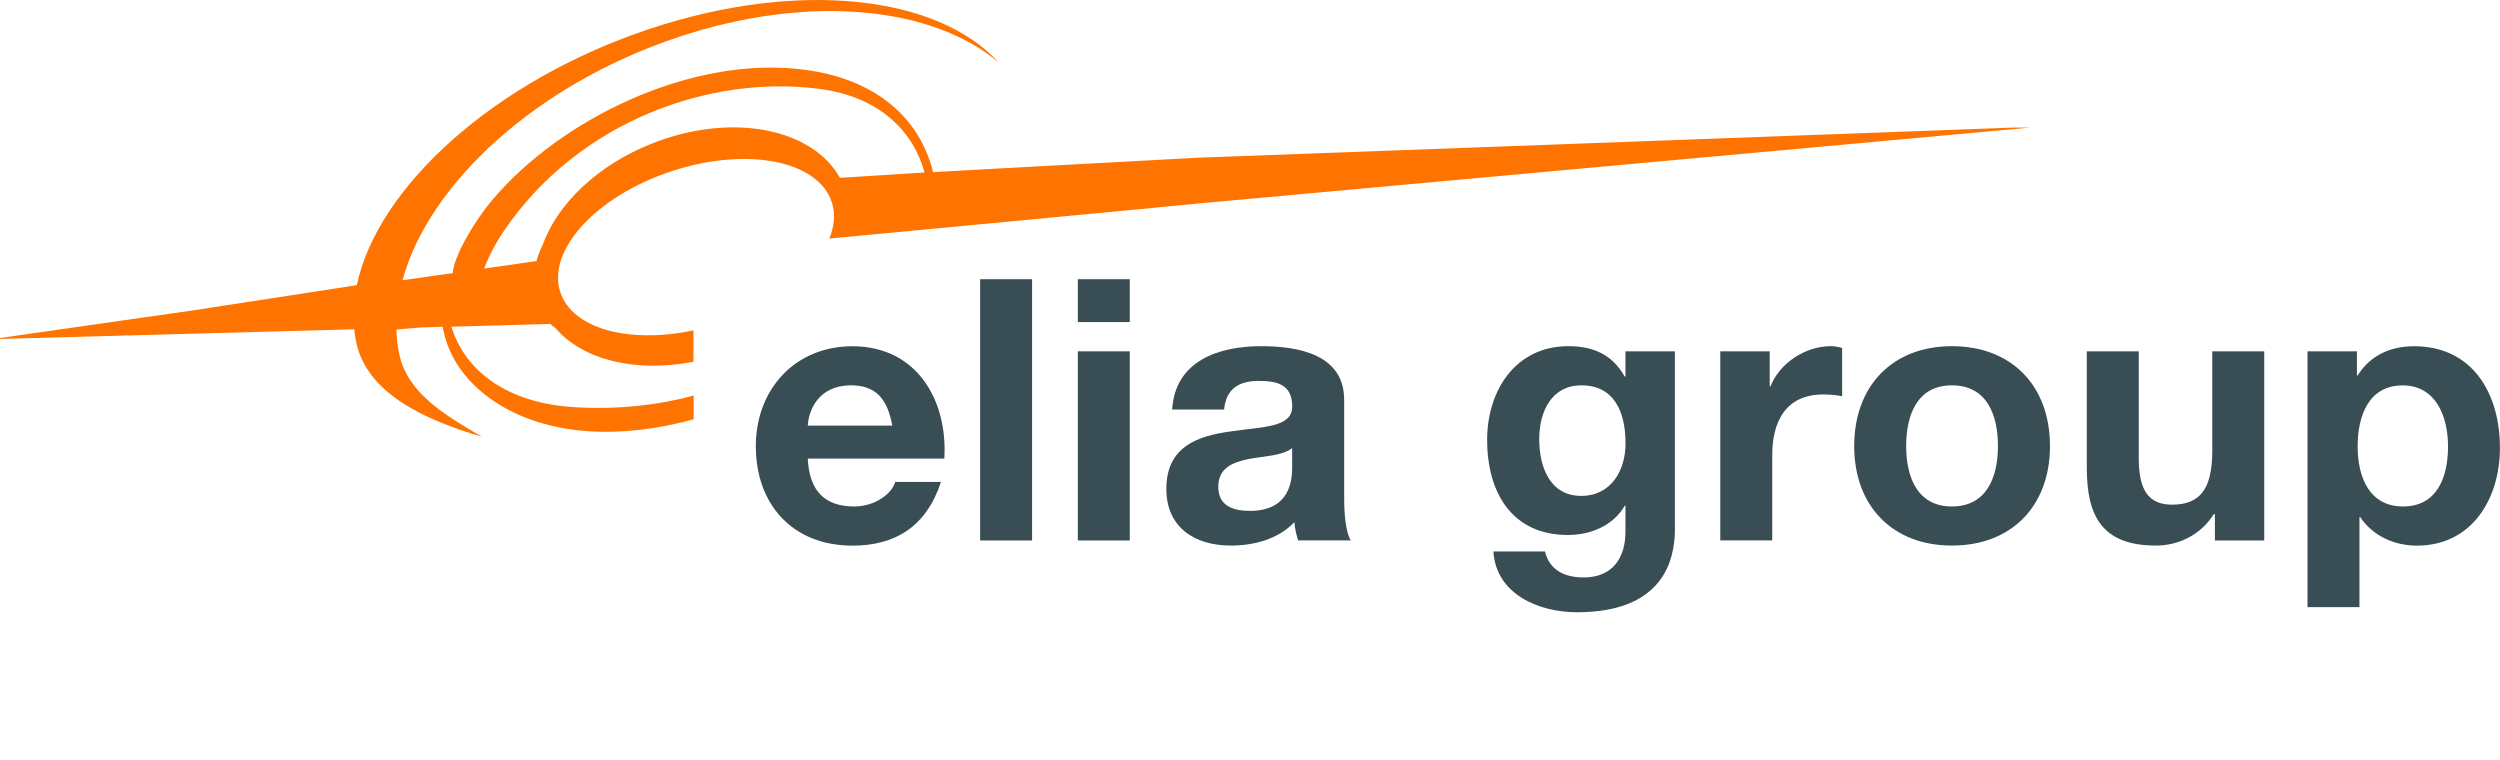
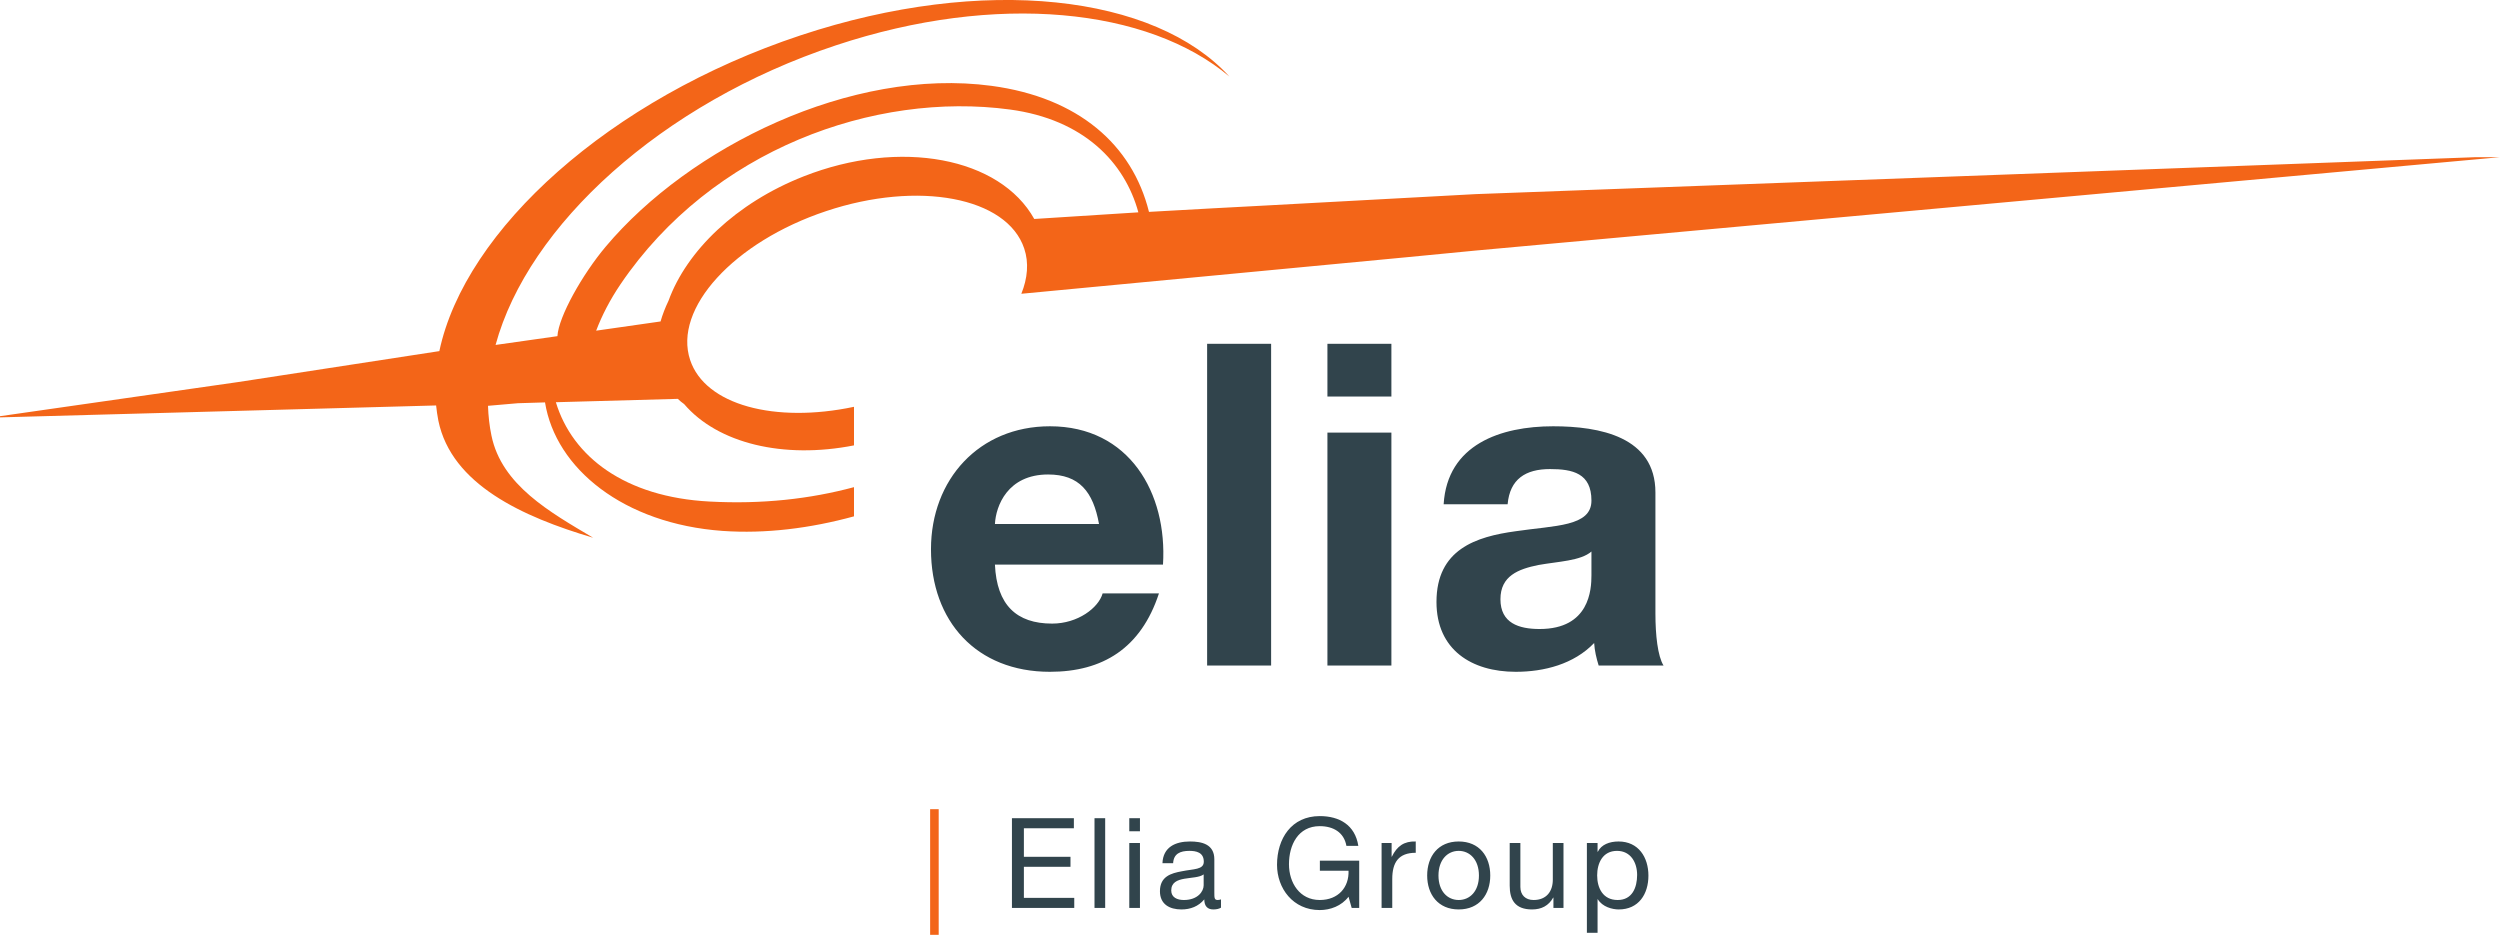
- <svg xmlns="http://www.w3.org/2000/svg" version="1.1" id="Ebene_1" x="0px" y="0px" viewBox="0 0 373.37 113.39" style="enable-background:new 0 0 373.37 113.39;" xml:space="preserve">
-   <style type="text/css">
- 	.st0{fill:#394D55;}
- 	.st1{fill:#FF7300;}
- </style>
-   <g>
-     <path class="st0" d="M120.64,68.48c0.22,4.92,2.62,7.16,6.94,7.16c3.12,0,5.63-1.92,6.12-3.66h6.83   c-2.19,6.67-6.83,9.51-13.22,9.51c-8.91,0-14.43-6.12-14.43-14.86c0-8.47,5.84-14.92,14.43-14.92c9.62,0,14.26,8.09,13.72,16.78   H120.64z M133.26,63.56c-0.71-3.93-2.4-6.01-6.17-6.01c-4.92,0-6.34,3.82-6.45,6.01H133.26z" />
-     <path class="st0" d="M146.38,41.7h7.76v39.02h-7.76V41.7z" />
-     <path class="st0" d="M168.73,48.1h-7.76v-6.4h7.76V48.1z M160.97,52.47h7.76v28.25h-7.76V52.47z" />
-     <path class="st0" d="M175.06,61.16c0.44-7.27,6.94-9.46,13.28-9.46c5.63,0,12.41,1.25,12.41,8.03v14.7c0,2.57,0.27,5.14,0.99,6.28   h-7.87c-0.27-0.87-0.49-1.8-0.55-2.73c-2.46,2.57-6.07,3.5-9.51,3.5c-5.35,0-9.62-2.68-9.62-8.47c0-6.39,4.81-7.92,9.62-8.58   c4.75-0.71,9.18-0.55,9.18-3.71c0-3.34-2.29-3.83-5.03-3.83c-2.95,0-4.86,1.2-5.14,4.27H175.06z M192.99,66.9   c-1.31,1.14-4.04,1.2-6.45,1.64c-2.4,0.49-4.59,1.31-4.59,4.15c0,2.9,2.24,3.61,4.75,3.61c6.07,0,6.28-4.8,6.28-6.5V66.9z" />
-     <path class="st0" d="M250.15,78.92c0,4.64-1.64,12.52-14.65,12.52c-5.57,0-12.08-2.63-12.46-9.08h7.7c0.71,2.9,3.06,3.88,5.79,3.88   c4.32,0,6.28-2.95,6.23-6.99v-3.72h-0.11c-1.7,2.96-5.08,4.37-8.47,4.37c-8.47,0-12.08-6.45-12.08-14.21   c0-7.32,4.21-13.99,12.13-13.99c3.72,0,6.56,1.25,8.42,4.54h0.11v-3.77h7.38V78.92z M242.77,66.24c0-4.59-1.59-8.69-6.61-8.69   c-4.37,0-6.28,3.82-6.28,8.04c0,4.04,1.53,8.47,6.28,8.47C240.58,74.06,242.77,70.29,242.77,66.24z" />
-     <path class="st0" d="M256.92,52.47h7.38v5.24h0.11c1.42-3.55,5.25-6.01,9.02-6.01c0.55,0,1.2,0.11,1.69,0.27v7.21   c-0.71-0.16-1.86-0.27-2.79-0.27c-5.68,0-7.65,4.1-7.65,9.07v12.73h-7.76V52.47z" />
-     <path class="st0" d="M291.51,51.7c8.91,0,14.65,5.9,14.65,14.92c0,8.96-5.74,14.86-14.65,14.86c-8.85,0-14.59-5.9-14.59-14.86   C276.92,57.61,282.66,51.7,291.51,51.7z M291.51,75.64c5.3,0,6.88-4.54,6.88-9.02c0-4.54-1.58-9.07-6.88-9.07   c-5.25,0-6.83,4.54-6.83,9.07C284.68,71.1,286.26,75.64,291.51,75.64z" />
-     <path class="st0" d="M338.17,80.72h-7.38v-3.94h-0.17c-1.97,3.18-5.36,4.7-8.63,4.7c-8.25,0-10.33-4.64-10.33-11.64V52.47h7.76   v15.96c0,4.65,1.37,6.94,4.97,6.94c4.21,0,6.01-2.35,6.01-8.09V52.47h7.76V80.72z" />
-     <path class="st0" d="M344.62,52.47H352v3.61h0.11c1.86-3.01,4.92-4.37,8.41-4.37c8.85,0,12.84,7.16,12.84,15.19   c0,7.54-4.15,14.59-12.4,14.59c-3.39,0-6.61-1.47-8.47-4.26h-0.11v13.44h-7.76V52.47z M365.61,66.68c0-4.48-1.81-9.12-6.78-9.12   c-5.08,0-6.72,4.54-6.72,9.12c0,4.59,1.75,8.96,6.78,8.96C363.97,75.64,365.61,71.27,365.61,66.68z" />
-   </g>
-   <path class="st1" d="M300.25,19.07l-121.29,4.48l-25.48,1.38l-6.26,0.34l-7.86,0.44c-2.03-8.16-8.58-13.87-19.09-15.28  c-17.03-2.29-36.66,7.44-46.79,19.49c-2.85,3.39-5.73,8.5-5.87,10.87l-7.5,1.06c3.94-14.48,20.1-29.32,41.28-36.34  c19.52-6.48,37.88-4.52,47.72,3.79C140.08-0.63,119.39-3.1,97.1,4.29c-23.16,7.68-40.7,23.57-43.81,38.3l-24.42,3.76L0,50.48v0.14  l52.9-1.44c0.07,0.62,0.15,1.24,0.28,1.85c1.6,7.73,10.2,11.66,18.77,14.19c-5.21-3.09-11.09-6.37-12.33-12.38  c-0.25-1.19-0.38-2.4-0.42-3.62l3.63-0.32l3.29-0.1c1.29,8.01,9.52,14.72,21.54,15.59c5.2,0.37,10.64-0.31,15.94-1.77v-3.54  c-5.3,1.43-11.15,2.09-17.52,1.75C75.8,60.3,69.42,55.4,67.42,48.79l14.79-0.41c0.23,0.23,0.48,0.44,0.76,0.63  c4.08,4.77,12.04,6.7,20.6,5.01v-4.68c-9.58,2.03-18.05-0.21-19.88-5.67c-2.08-6.24,5.3-14.33,16.49-18.06  c11.19-3.73,21.95-1.7,24.03,4.54c0.58,1.73,0.41,3.6-0.35,5.48l46.64-4.42l0,0l8.38-0.81l124.3-11.34H300.25z M125.44,26.56  c-4.14-7.44-16.22-9.79-27.98-5.16c-8.21,3.23-14.19,9.05-16.38,15.08c-0.41,0.85-0.73,1.69-0.96,2.51l-7.81,1.12  c0.7-1.85,1.67-3.73,2.95-5.62c11.1-16.37,30.84-23.4,47.23-21.2c8.98,1.2,13.94,6.43,15.59,12.47L125.44,26.56z" />
+ <svg xmlns="http://www.w3.org/2000/svg" xml:space="preserve" width="404.28" height="151.173">
+   <path d="M1128.13 152.387h10.38V0h-10.38z" style="fill:#f36518;fill-opacity:1;fill-rule:nonzero;stroke:none" transform="matrix(.13333 0 0 -.13333 0 151.173)" />
+   <path d="M1227.35 141.43h75.12v-12.2h-60.63V94.621h56.52v-12.14h-56.52V44.82h61.09v-12.2h-75.58zM1327.49 141.43h12.95V32.621h-12.95zM1369.67 111.391h12.95v-78.77h-12.95zm12.95 14.187h-12.95v15.852h12.95zM1459.88 73.29c-10.04-7.47-39.32-.099-39.32-19.5 0-8.49 7.33-11.552 15.25-11.552 17.06 0 24.07 10.532 24.07 17.832zm21.02-40.349c-2.26-1.39-5.48-2.152-9.3-2.152-6.69 0-10.96 3.66-10.96 12.2-7.14-8.54-16.76-12.2-27.73-12.2-14.32 0-26.05 6.23-26.05 22.082 0 17.848 13.27 21.82 26.68 24.238 14.15 2.903 26.51 1.72 26.51 11.602 0 11.449-9.46 13.117-17.52 13.117-10.99 0-19.07-3.387-19.67-14.937h-12.95c.75 19.5 15.7 26.328 33.37 26.328 14.16 0 29.55-3.168 29.55-21.61V51.051c0-6.082 0-8.813 4.11-8.813 1.21 0 2.61.32 3.96.75zM1635.6 46.21c-8.55-11.288-22.25-16.17-34.91-16.17-32.48 0-51.82 26.382-51.82 54.858 0 31.704 17.38 59.11 51.82 59.11 23.63 0 42.81-10.637 46.78-36.11h-14.45c-2.9 16.442-16.02 23.911-32.33 23.911-26.35 0-37.34-23-37.34-46.149 0-22.68 13.11-43.422 37.34-43.422 22.55 0 35.66 15.531 34.91 35.524h-34.77v12.187h47.71V32.621h-9.13zM1675.68 111.391h12.17V94.789h.29c6.26 12.84 14.95 18.91 28.97 18.43V99.512c-20.88 0-28.48-11.703-28.48-31.801V32.62h-12.95zM1769.23 42.238c13.54 0 24.53 10.633 24.53 29.711 0 19.02-10.99 29.879-24.53 29.879-13.57 0-24.55-10.86-24.55-29.879 0-19.078 10.98-29.71 24.55-29.71m0 70.981c24.99 0 38.26-18.11 38.26-41.27 0-22.988-13.27-41.16-38.26-41.16-24.98 0-38.25 18.172-38.25 41.16 0 23.16 13.27 41.27 38.25 41.27M1896.31 32.621h-12.2v12.52h-.29c-5.48-9.79-14.16-14.352-25.61-14.352-20.74 0-27.14 11.883-27.14 28.8v51.802h12.95V58.09c0-9.79 6.14-15.852 16.02-15.852 15.69 0 23.32 10.531 23.32 24.66v44.493h12.95zM1961.25 101.828c-17.55 0-24.1-15.097-24.1-29.719 0-15.418 7.04-29.87 24.85-29.87 17.68 0 23.62 15.1 23.62 30.472 0 14.77-7.63 29.117-24.37 29.117m-36.56 9.563h12.95V100.75h.29c4.27 8.711 14.16 12.469 25.15 12.469 24.21 0 36.24-19.18 36.24-41.43 0-22.398-11.88-41-35.95-41-7.92 0-19.8 3.063-25.44 12.36h-.29V2.468h-12.95z" style="fill:#31444c;fill-opacity:1;fill-rule:nonzero;stroke:none" transform="matrix(.13333 0 0 -.13333 0 151.173)" />
+   <path d="M1254.41 868.25c-41.4 74.422-162.16 97.93-279.82 51.609-82.07-32.293-141.856-90.515-163.75-150.769-4.082-8.496-7.305-16.906-9.668-25.156l-78.106-11.172c7.012 18.457 16.68 37.293 29.5 56.258C863.523 952.664 1060.92 1023.04 1224.8 1001c89.85-12.039 139.44-64.324 155.88-124.715zm1748.03 74.93-1212.9-44.813-254.75-13.808-62.54-3.332-78.68-4.383c-20.3 81.601-85.81 138.696-190.9 152.856-170.35 22.85-366.576-74.399-467.943-194.927-28.504-33.878-57.254-85.031-58.653-108.671l-75.011-10.645c39.359 144.813 201.015 293.173 412.807 363.403 195.19 64.76 378.8 45.17 477.23-37.89-90.32 99.18-297.22 123.87-520.131 49.98-231.567-76.84-406.926-235.727-438.098-382.985l-244.187-37.539L0 629.031v-1.426l528.953 14.454c.695-6.231 1.508-12.442 2.735-18.536 16.015-77.269 102.042-116.597 187.699-141.91-52.121 30.899-110.91 63.731-123.293 123.805-2.5 11.875-3.789 24.012-4.219 36.211l36.27 3.144 32.89.997c12.891-80.118 95.156-147.235 215.36-155.875 52.011-3.661 106.339 3.117 159.395 17.675v35.41c-53.009-14.296-111.466-20.906-175.192-17.46-102.578 5.371-166.418 54.371-186.399 120.464l147.918 4.082c2.258-2.285 4.863-4.355 7.641-6.339 40.828-47.715 120.41-66.954 206.032-50.086v46.777c-95.829-20.285-180.517 2.129-198.727 56.746-20.852 62.383 52.976 143.281 164.907 180.598 111.88 37.343 219.5 17 240.3-45.43 5.78-17.246 4.06-36.008-3.52-54.816l466.43 44.23 83.82 8.113L3032.05 943.18z" style="fill:#f36518;fill-opacity:1;fill-rule:nonzero;stroke:none" transform="matrix(.13333 0 0 -.13333 0 151.173)" />
+   <path d="M1332.97 498.273c-7.09 39.278-24.04 60.063-61.74 60.063-49.2 0-63.41-38.246-64.51-60.063zm-126.25-49.218c2.21-49.168 26.25-71.571 69.39-71.571 31.18 0 56.29 19.121 61.23 36.59h68.3c-21.87-66.629-68.3-95.058-132.23-95.058-89.07 0-144.25 61.203-144.25 148.632 0 84.68 58.43 149.157 144.25 149.157 96.18 0 142.61-80.864 137.15-167.75zM1464.08 716.832h77.62V326.645h-77.62zM1609.99 609.176h77.59V326.645h-77.59zm77.59 43.683h-77.59v63.973h77.59zM1930.21 464.906c-13.1-11.445-40.42-12.043-64.48-16.386-24.04-4.942-45.89-13.059-45.89-41.485 0-29.015 22.39-36.113 47.53-36.113 60.67 0 62.84 48.035 62.84 65.074zm-179.25 57.332c4.38 72.7 69.4 94.567 132.78 94.567 56.31 0 124.07-12.551 124.07-80.328V389.516c0-25.688 2.74-51.426 9.83-62.871h-78.67c-2.74 8.757-4.94 18.054-5.47 27.304-24.59-25.683-60.67-34.933-95.11-34.933-53.53 0-96.13 26.757-96.13 84.687 0 63.945 48.03 79.258 96.13 85.813 47.55 7.089 91.82 5.476 91.82 37.129 0 33.363-22.93 38.253-50.29 38.253-29.5 0-48.63-12.035-51.37-42.66z" style="fill:#31444c;fill-opacity:1;fill-rule:nonzero;stroke:none" transform="matrix(.13333 0 0 -.13333 0 151.173)" />
</svg>
